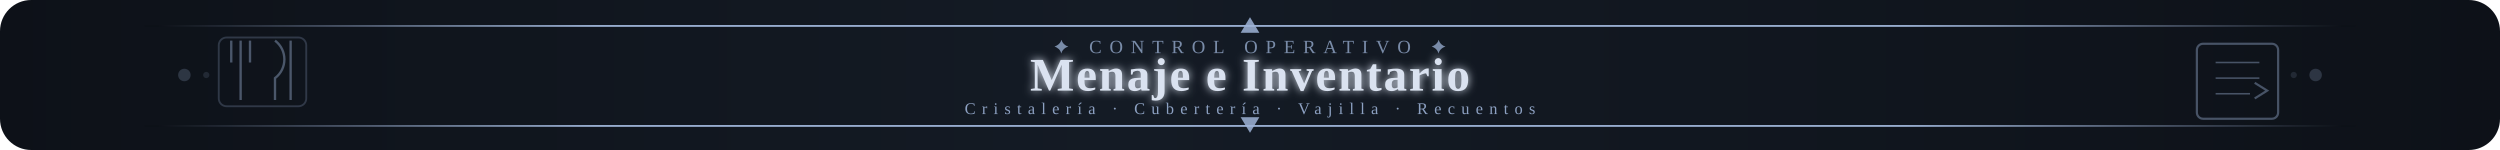
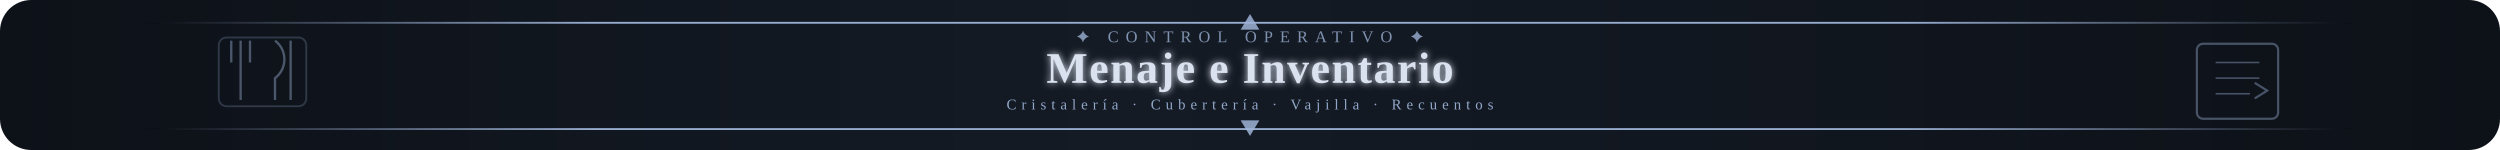
<svg xmlns="http://www.w3.org/2000/svg" width="100%" height="100%" viewBox="0 0 1600 96" preserveAspectRatio="xMidYMid slice">
  <defs>
    <linearGradient id="bg" x1="0%" y1="0%" x2="100%" y2="0%">
      <stop offset="0%" stop-color="#0d1118" />
      <stop offset="45%" stop-color="#141b25" />
      <stop offset="100%" stop-color="#0d1118" />
    </linearGradient>
    <linearGradient id="line" x1="0%" y1="0%" x2="100%" y2="0%">
      <stop offset="0%" stop-color="#0d1118" />
      <stop offset="20%" stop-color="#9db3d7" />
      <stop offset="80%" stop-color="#9db3d7" />
      <stop offset="100%" stop-color="#0d1118" />
    </linearGradient>
    <filter id="softGlow" x="-20%" y="-20%" width="140%" height="140%">
-       <feGaussianBlur stdDeviation="2.8" result="blur" />
+       <feGaussianBlur stdDeviation="2.4" result="blur" />
      <feMerge>
        <feMergeNode in="blur" />
        <feMergeNode in="SourceGraphic" />
      </feMerge>
    </filter>
  </defs>
  <rect x="0" y="0" width="1600" height="96" rx="20" fill="url(#bg)" />
-   <rect x="92" y="16" width="1416" height="1.2" rx="1" fill="url(#line)" opacity="0.95" />
-   <rect x="92" y="80" width="1416" height="1.2" rx="1" fill="url(#line)" opacity="0.95" />
-   <polygon points="800,11 806,21 794,21" fill="#9db3d7" opacity="0.85" />
-   <polygon points="800,85 806,75 794,75" fill="#9db3d7" opacity="0.85" />
+   <rect x="92" y="14" width="1416" height="1.2" rx="1" fill="url(#line)" opacity="0.95" />
+   <rect x="92" y="82" width="1416" height="1.2" rx="1" fill="url(#line)" opacity="0.95" />
+   <polygon points="800,9 806,19 794,19" fill="#9db3d7" opacity="0.85" />
+   <polygon points="800,87 806,77 794,77" fill="#9db3d7" opacity="0.85" />
  <g opacity="0.42" transform="translate(168,24)" stroke="#9db3d7" fill="none">
    <path d="M-20 2 v14 M-14 2 v14 M-8 2 v14 M-14 16 v24" stroke-width="1.5" />
    <path d="M8 2 c8 6 8 18 0 24 v14" stroke-width="1.5" />
    <line x1="18" y1="2" x2="18" y2="40" stroke-width="1.5" />
    <rect x="-28" y="0" width="56" height="44" rx="5" stroke-width="1.2" opacity="0.55" />
  </g>
  <g opacity="0.40" transform="translate(1432,26)">
    <rect x="-26" y="2" width="52" height="48" rx="4" fill="none" stroke="#9db3d7" stroke-width="1.4" />
    <line x1="-14" y1="14" x2="14" y2="14" stroke="#9db3d7" stroke-width="1" />
    <line x1="-14" y1="24" x2="14" y2="24" stroke="#9db3d7" stroke-width="1" />
    <line x1="-14" y1="34" x2="8" y2="34" stroke="#9db3d7" stroke-width="1" />
    <polyline points="11,27 19,32 11,37" fill="none" stroke="#9db3d7" stroke-width="1.4" />
  </g>
-   <circle cx="118" cy="48" r="4" fill="#9db3d7" opacity="0.22" />
-   <circle cx="1482" cy="48" r="4" fill="#9db3d7" opacity="0.22" />
-   <circle cx="132" cy="48" r="2" fill="#9db3d7" opacity="0.14" />
-   <circle cx="1468" cy="48" r="2" fill="#9db3d7" opacity="0.14" />
-   <text x="800" y="34" text-anchor="middle" font-family="Georgia, 'Times New Roman', serif" font-size="12" font-weight="400" letter-spacing="5" fill="#9db3d7" opacity="0.74">✦ CONTROL OPERATIVO ✦</text>
-   <text x="800" y="58" text-anchor="middle" font-family="Georgia, 'Times New Roman', serif" font-size="30" font-weight="700" letter-spacing="1.2" fill="#dae2f0" filter="url(#softGlow)">Menaje e Inventario</text>
-   <text x="800" y="73" text-anchor="middle" font-family="Georgia, 'Times New Roman', serif" font-size="10.5" font-weight="400" letter-spacing="4" fill="#9db3d7" opacity="0.88">Cristalería · Cubertería · Vajilla · Recuentos</text>
+   <text x="800" y="27" text-anchor="middle" font-family="Georgia, 'Times New Roman', serif" font-size="10.5" letter-spacing="4.5" fill="#9db3d7" opacity="0.78">✦ CONTROL OPERATIVO ✦</text>
+   <text x="800" y="53" text-anchor="middle" font-family="Georgia, 'Times New Roman', serif" font-size="28" font-weight="700" letter-spacing="1" fill="#dae2f0" filter="url(#softGlow)">Menaje e Inventario</text>
+   <text x="800" y="70" text-anchor="middle" font-family="Georgia, 'Times New Roman', serif" font-size="9.5" letter-spacing="3.2" fill="#9db3d7" opacity="0.92">Cristalería · Cubertería · Vajilla · Recuentos</text>
</svg>
